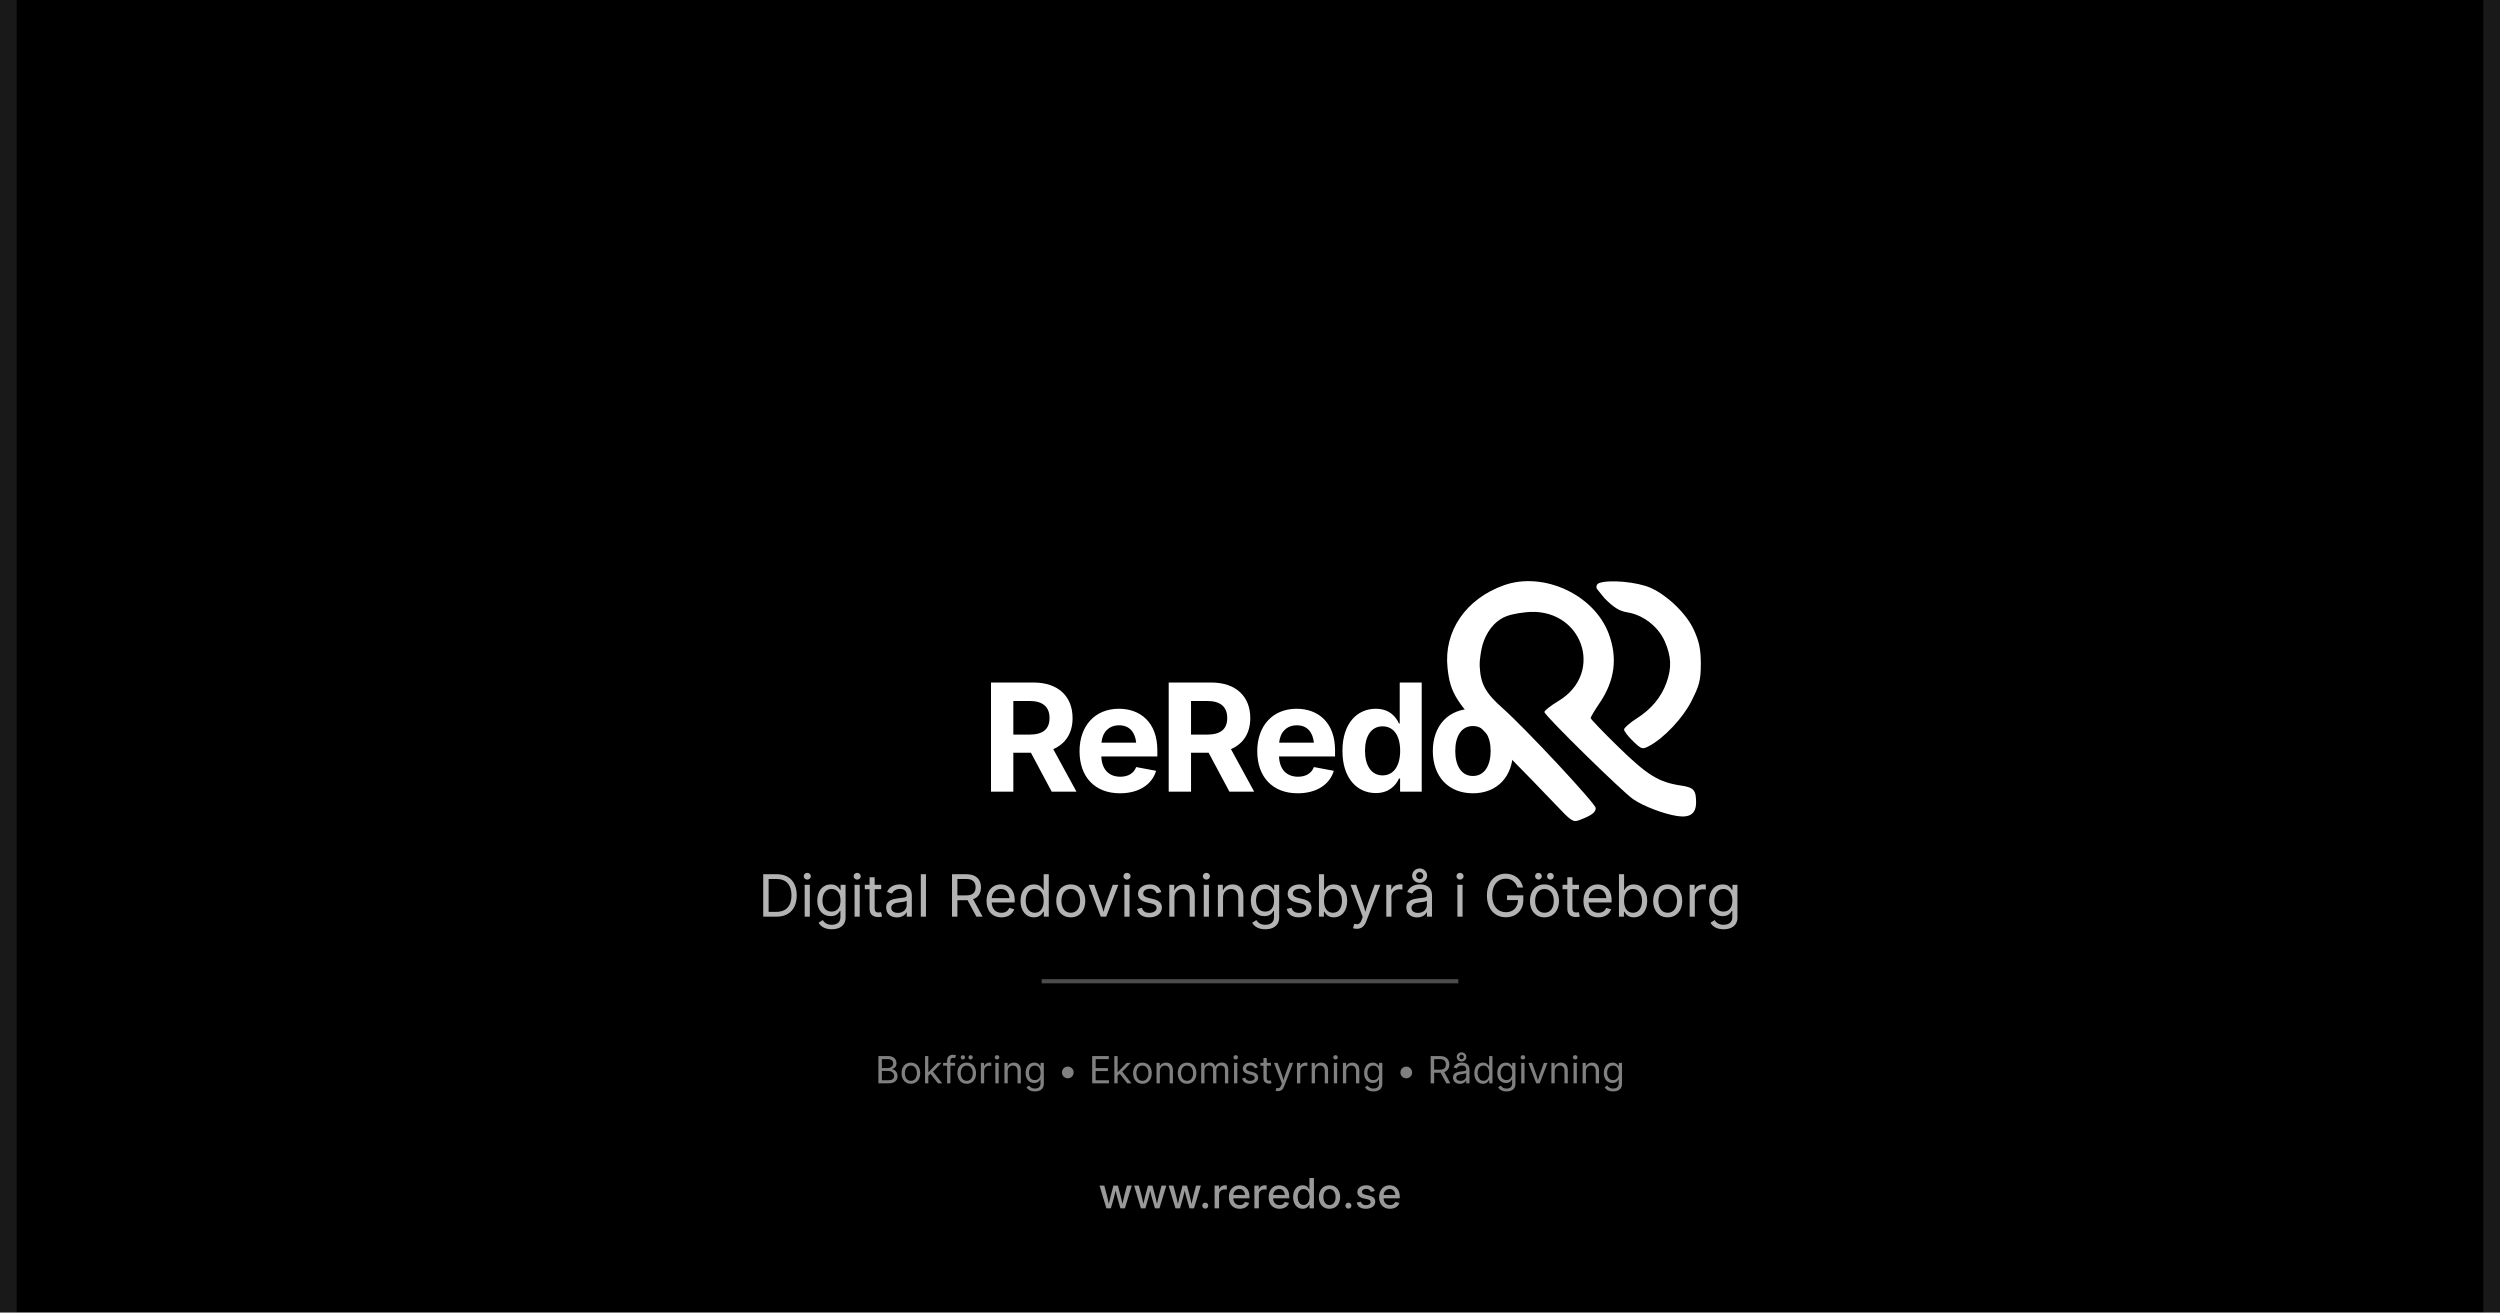
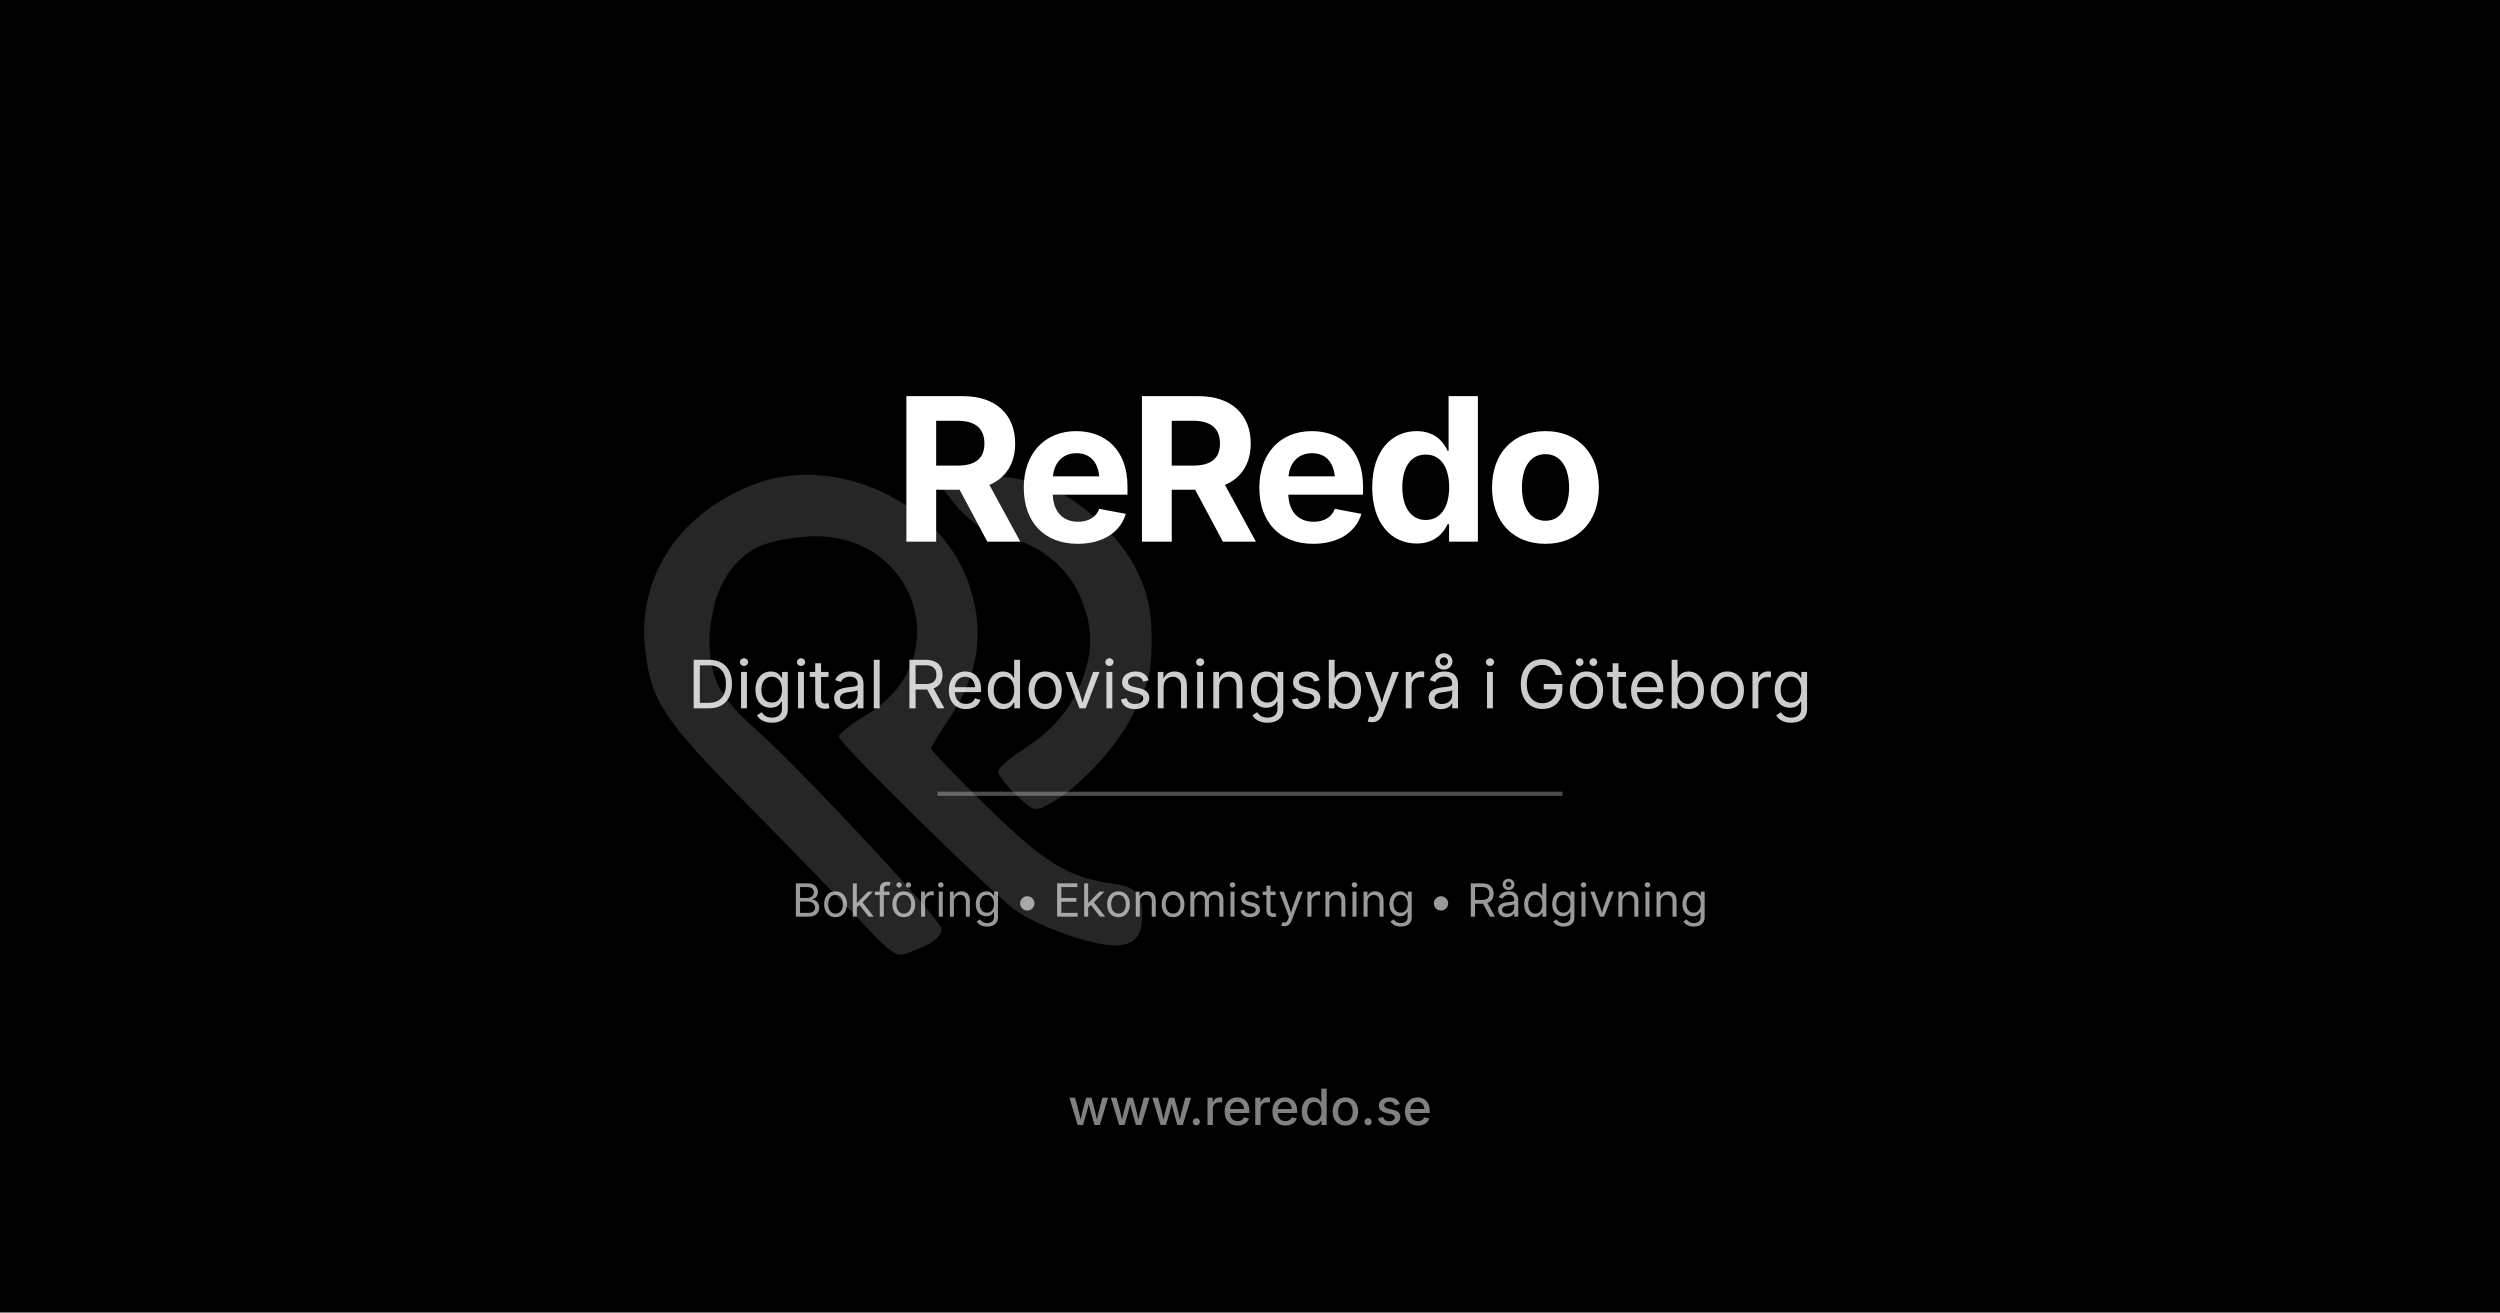
<svg xmlns="http://www.w3.org/2000/svg" width="1200" height="630" viewBox="0 0 1200 630" fill="none">
  <rect width="1200" height="630" fill="#000000" />
-   <rect x="0" y="0" width="8" height="630" fill="#ffffff" opacity="0.1" />
-   <rect x="1192" y="0" width="8" height="630" fill="#ffffff" opacity="0.1" />
-   <g transform="translate(500, 140) scale(0.35)">
-     <path d="M556.595 515.713C551.296 465.626 581.752 421.16 634.032 402.603C688.057 383.436 757.38 415.4 777.52 468.712C790.159 502.169 786.11 533.347 765.097 564.268C758.374 574.175 752.858 583.395 752.858 584.751C752.858 586.108 770 603.957 790.952 624.421C830.71 663.225 846.287 672.818 876.899 677.339C894.239 679.915 897.496 683.551 897.496 700.437C897.496 715.77 889.161 721.805 871.661 719.132C853.113 716.301 825.514 705.784 811.347 696.132C796.171 685.792 689.348 580.918 689.466 576.475C689.527 574.47 698.117 567.708 708.574 561.457C773.73 522.377 740.263 430.733 663.142 439.756C650.53 441.226 638.473 443.258 629.259 449.136C615.465 457.935 606.371 474.212 603.198 490.263C602.788 492.336 602.406 494.606 601.99 497.149C601.061 502.819 600.481 508.57 600.767 514.309C601.97 538.426 609.068 550.689 632.07 571.128C663.974 599.494 759.722 702.187 759.821 708.143C759.921 714.158 754.126 718.405 737.205 724.793C728.809 727.958 726.253 726.248 704.349 702.953C691.272 689.055 656.393 653.18 626.832 623.241C568.499 564.13 560.385 551.726 556.595 515.713Z" fill="#ffffff" />
-     <path d="M764.212 399.759C763.855 399.896 763.533 400.078 763.219 400.296C760.559 402.139 760.033 405.857 762.079 408.364L772.004 420.53C784.681 433.308 792.361 438.065 803.016 439.756C824.92 443.216 845.792 459.414 854.641 479.818C863.509 500.242 864.183 515.753 857.06 535.764C849.818 556.071 836.325 572.367 816.09 585.243C806.524 591.317 798.73 598.178 798.73 600.478C798.73 602.778 804.243 609.972 811.012 616.459C822.657 627.664 823.766 627.998 832.794 623.261C853.269 612.528 879.699 584.476 891.226 561.28C901.405 540.797 904.078 534.266 903.998 509.576C903.918 487.874 900.75 477.852 894.38 463.738C884.541 441.938 857.951 416.186 834.821 406.062C816.291 397.932 777.761 394.552 764.212 399.759Z" fill="#ffffff" />
+   <g transform="translate(-80, -50) scale(0.7)">
+     <path d="M556.595 515.713C551.296 465.626 581.752 421.16 634.032 402.603C688.057 383.436 757.38 415.4 777.52 468.712C790.159 502.169 786.11 533.347 765.097 564.268C758.374 574.175 752.858 583.395 752.858 584.751C752.858 586.108 770 603.957 790.952 624.421C830.71 663.225 846.287 672.818 876.899 677.339C894.239 679.915 897.496 683.551 897.496 700.437C897.496 715.77 889.161 721.805 871.661 719.132C853.113 716.301 825.514 705.784 811.347 696.132C796.171 685.792 689.348 580.918 689.466 576.475C689.527 574.47 698.117 567.708 708.574 561.457C773.73 522.377 740.263 430.733 663.142 439.756C650.53 441.226 638.473 443.258 629.259 449.136C615.465 457.935 606.371 474.212 603.198 490.263C602.788 492.336 602.406 494.606 601.99 497.149C601.061 502.819 600.481 508.57 600.767 514.309C601.97 538.426 609.068 550.689 632.07 571.128C663.974 599.494 759.722 702.187 759.821 708.143C759.921 714.158 754.126 718.405 737.205 724.793C728.809 727.958 726.253 726.248 704.349 702.953C691.272 689.055 656.393 653.18 626.832 623.241C568.499 564.13 560.385 551.726 556.595 515.713Z" fill="#ffffff" fill-opacity="0.15" />
+     <path d="M764.212 399.759C763.855 399.896 763.533 400.078 763.219 400.296C760.559 402.139 760.033 405.857 762.079 408.364L772.004 420.53C784.681 433.308 792.361 438.065 803.016 439.756C824.92 443.216 845.792 459.414 854.641 479.818C863.509 500.242 864.183 515.753 857.06 535.764C849.818 556.071 836.325 572.367 816.09 585.243C806.524 591.317 798.73 598.178 798.73 600.478C798.73 602.778 804.243 609.972 811.012 616.459C822.657 627.664 823.766 627.998 832.794 623.261C853.269 612.528 879.699 584.476 891.226 561.28C901.405 540.797 904.078 534.266 903.998 509.576C903.918 487.874 900.75 477.852 894.38 463.738C884.541 441.938 857.951 416.186 834.821 406.062C816.291 397.932 777.761 394.552 764.212 399.759Z" fill="#ffffff" fill-opacity="0.15" />
  </g>
-   <text x="600" y="380" font-family="system-ui, -apple-system, sans-serif" font-size="72" font-weight="700" fill="#ffffff" text-anchor="middle" letter-spacing="-2">
-     ReRedo
-   </text>
-   <text x="600" y="440" font-family="system-ui, -apple-system, sans-serif" font-size="28" font-weight="400" fill="#ffffff" opacity="0.7" text-anchor="middle">
-     Digital Redovisningsbyrå i Göteborg
-   </text>
-   <rect x="500" y="470" width="200" height="2" fill="#ffffff" opacity="0.3" />
-   <text x="600" y="520" font-family="system-ui, -apple-system, sans-serif" font-size="18" font-weight="400" fill="#ffffff" opacity="0.5" text-anchor="middle">
-     Bokföring • Ekonomistyrning • Rådgivning
-   </text>
-   <text x="600" y="580" font-family="system-ui, -apple-system, sans-serif" font-size="20" font-weight="500" fill="#ffffff" opacity="0.6" text-anchor="middle">
-     www.reredo.se
-   </text>
+   <g transform="translate(0, 0)">
+     <text x="600" y="260" font-family="system-ui, -apple-system, sans-serif" font-size="96" font-weight="700" fill="#ffffff" text-anchor="middle" letter-spacing="-3">
+       ReRedo
+     </text>
+     <text x="600" y="340" font-family="system-ui, -apple-system, sans-serif" font-size="32" font-weight="400" fill="#ffffff" opacity="0.8" text-anchor="middle">
+       Digital Redovisningsbyrå i Göteborg
+     </text>
+     <rect x="450" y="380" width="300" height="2" fill="#ffffff" opacity="0.3" />
+     <text x="600" y="440" font-family="system-ui, -apple-system, sans-serif" font-size="22" font-weight="400" fill="#ffffff" opacity="0.6" text-anchor="middle">
+       Bokföring • Ekonomistyrning • Rådgivning
+     </text>
+     <text x="600" y="540" font-family="system-ui, -apple-system, sans-serif" font-size="24" font-weight="500" fill="#ffffff" opacity="0.5" text-anchor="middle">
+       www.reredo.se
+     </text>
+   </g>
</svg>
